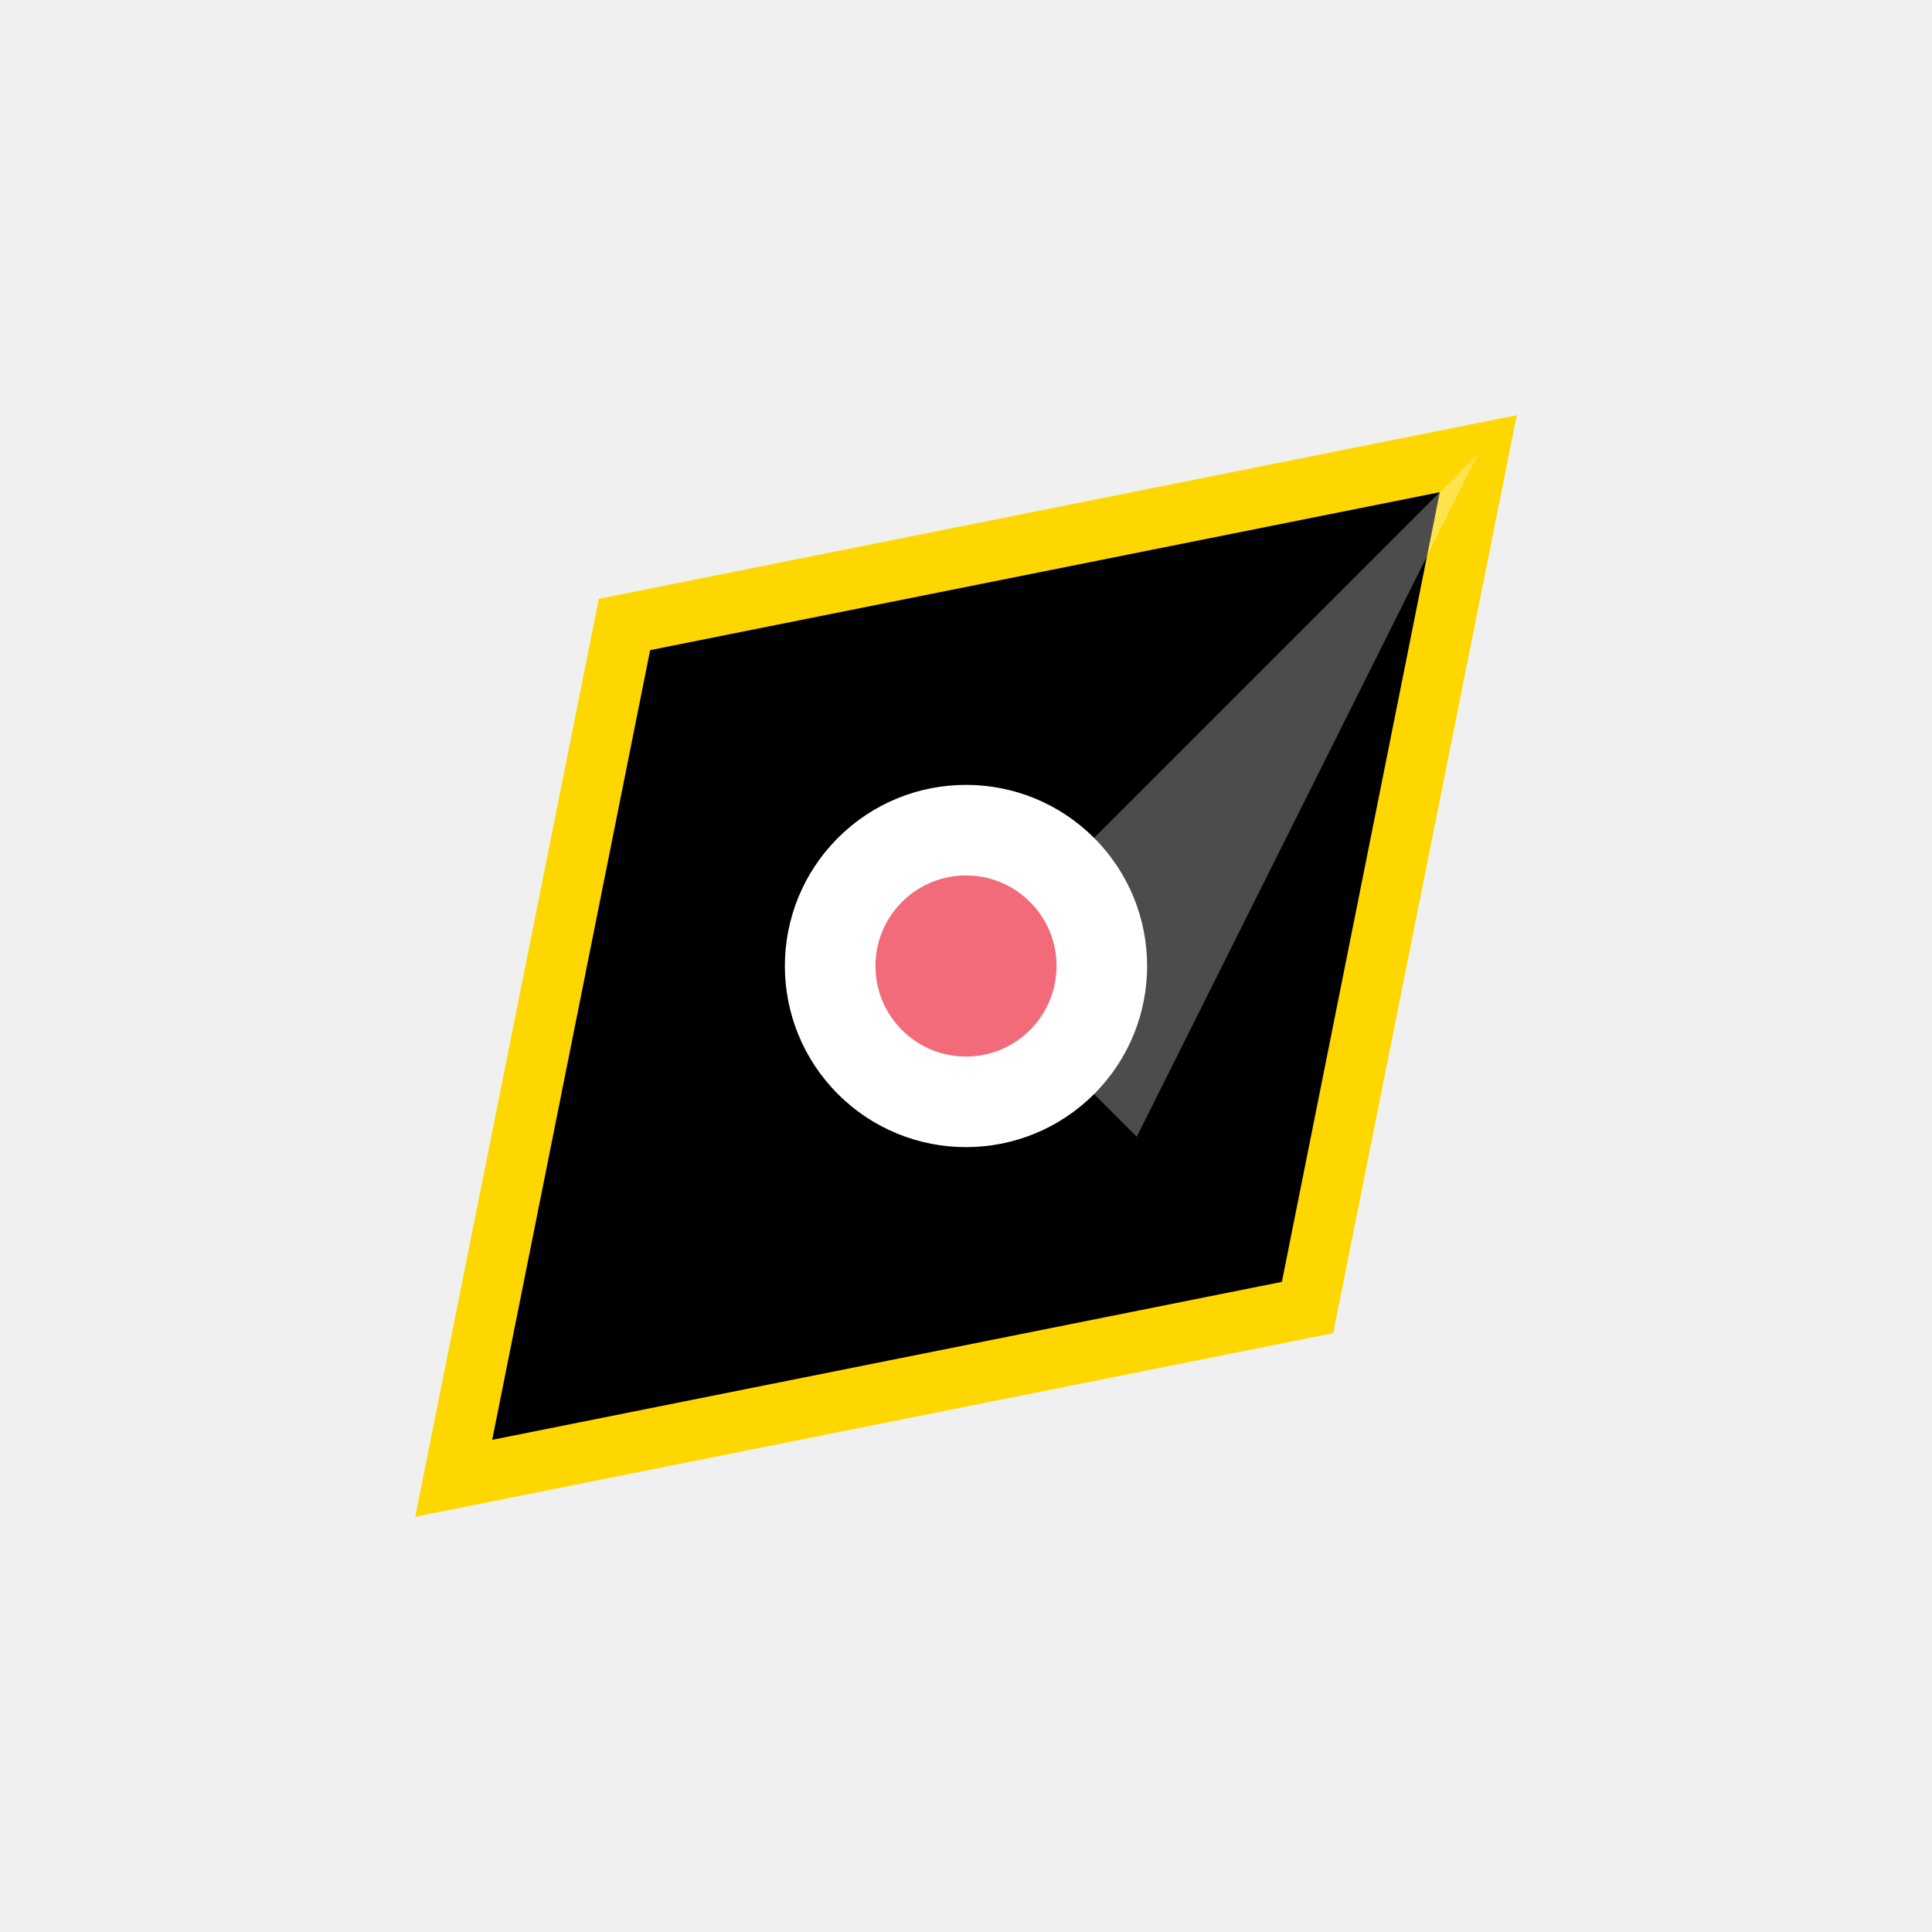
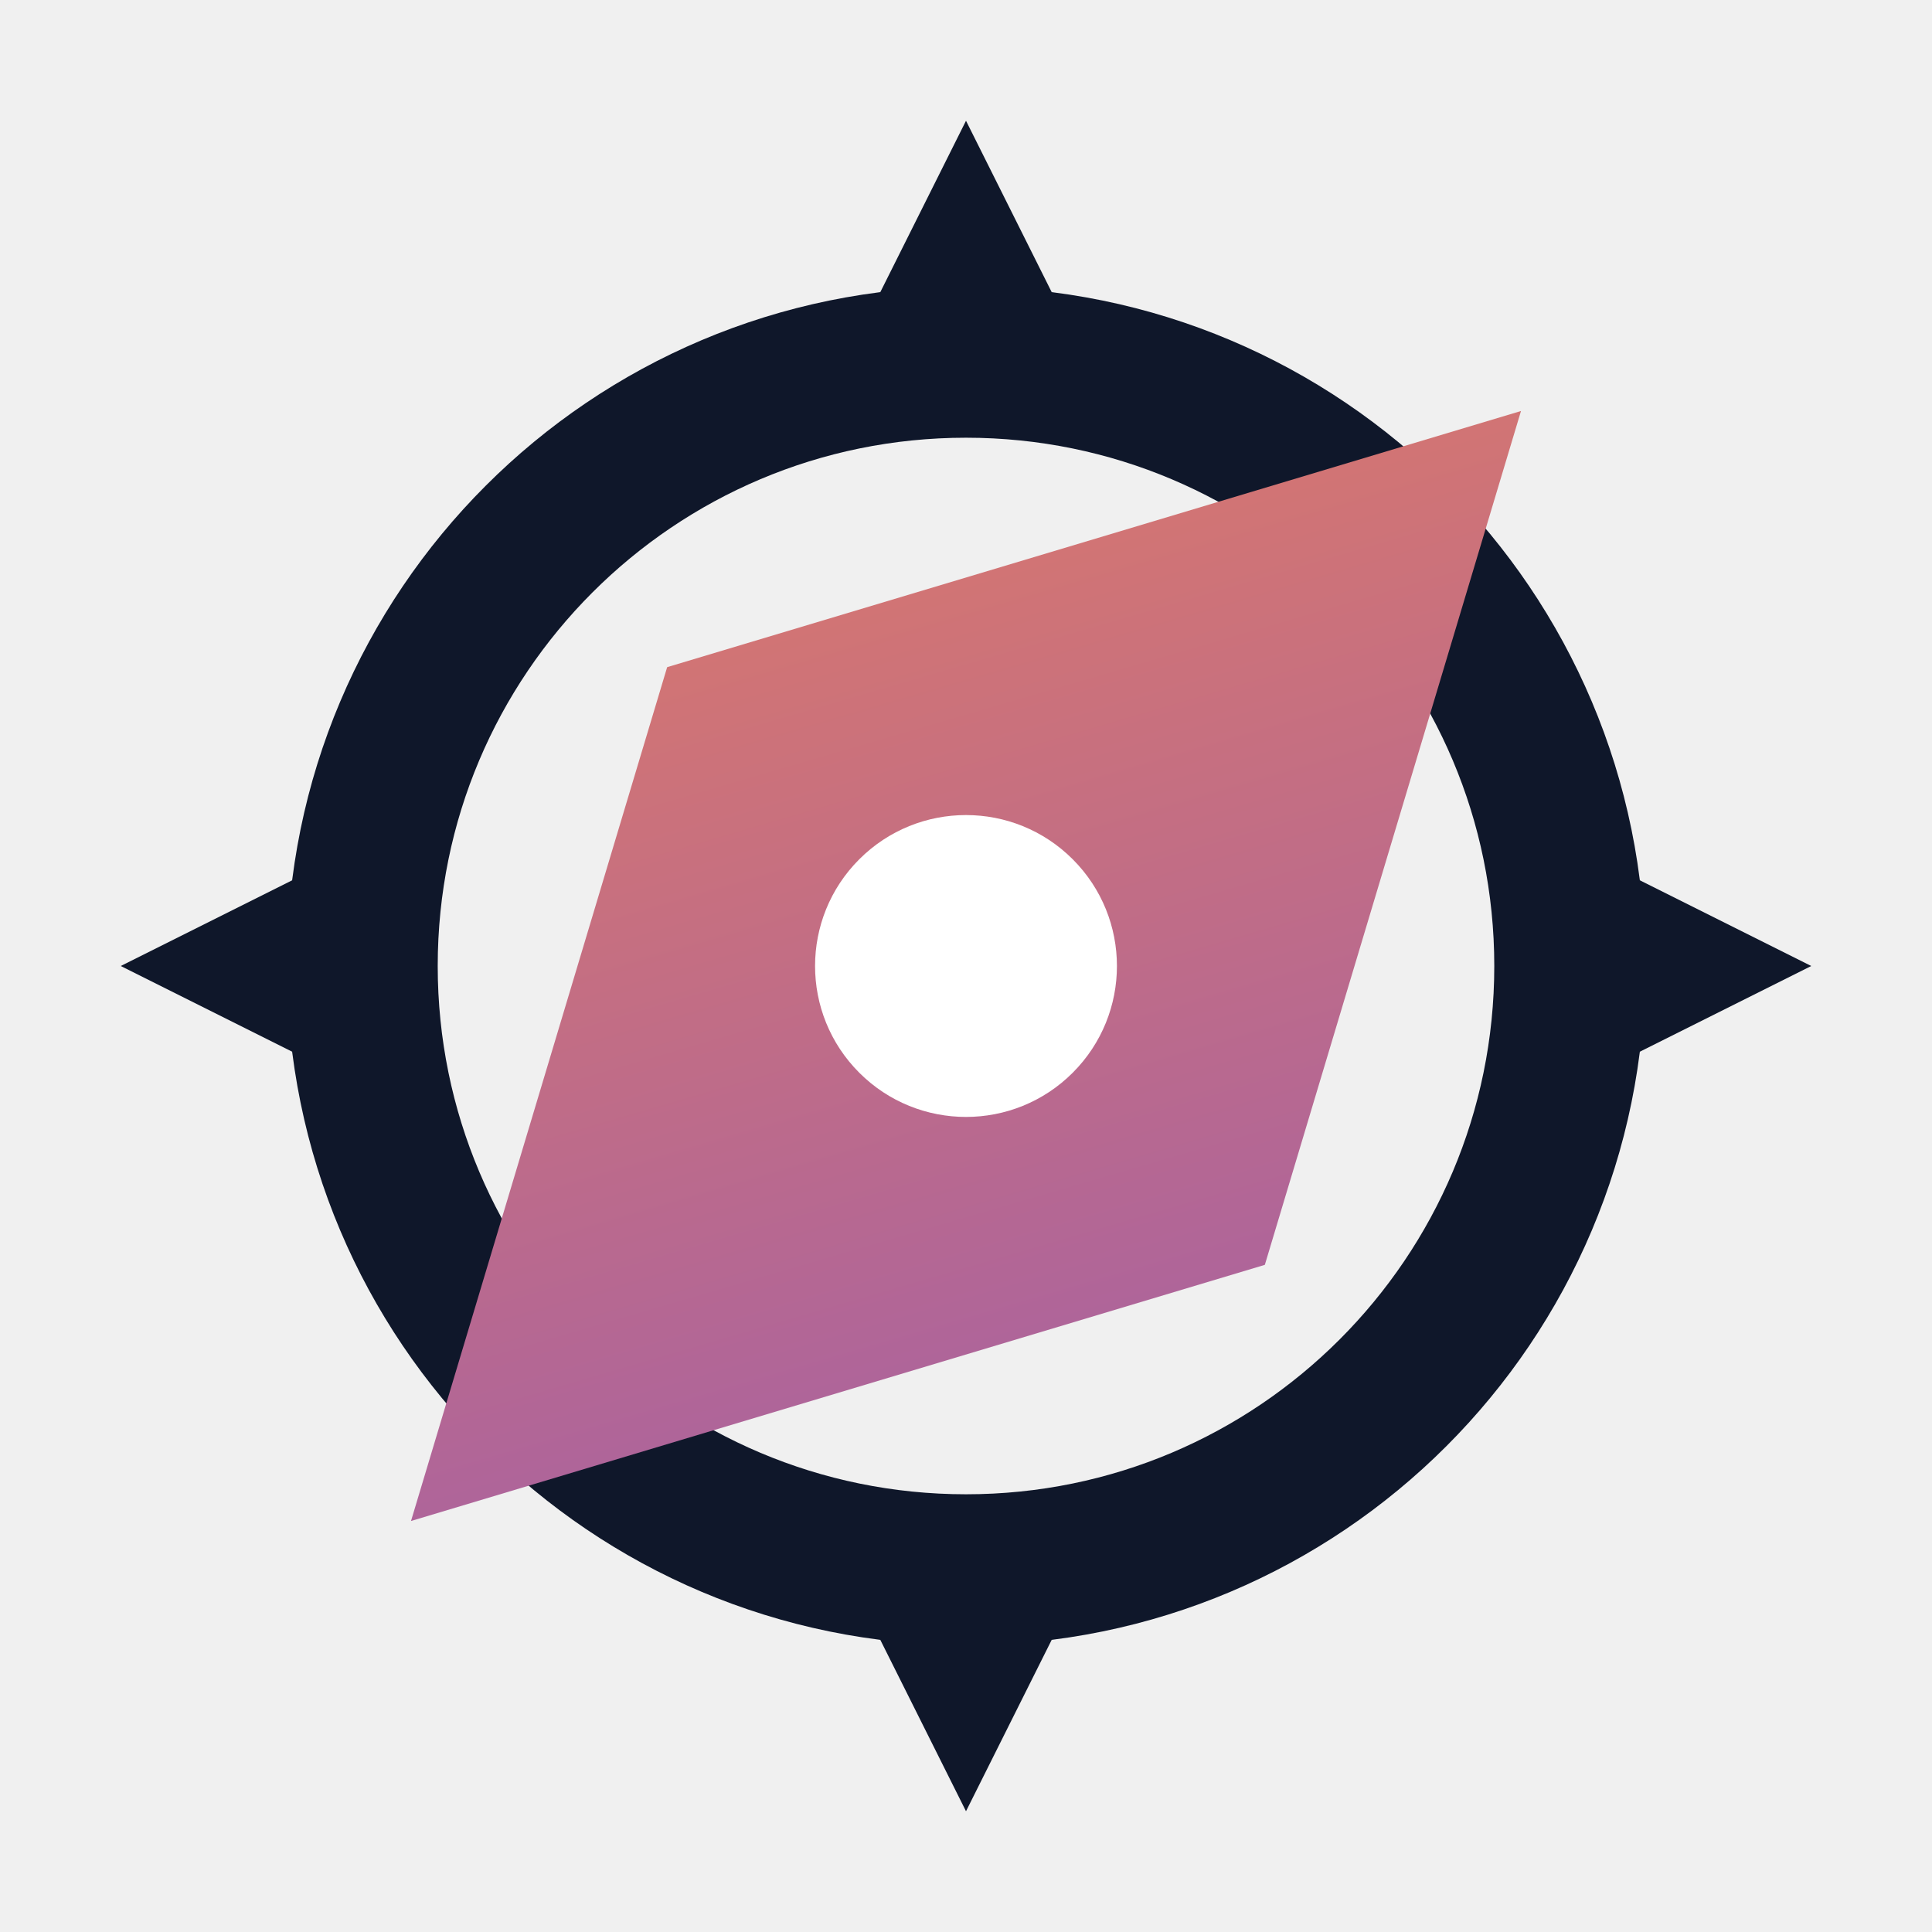
<svg xmlns="http://www.w3.org/2000/svg" viewBox="0 0 32 32">
  <defs>
-     <linearGradient id="compassGrad" x1="0%" y1="0%" x2="100%" y2="100%">
-       <stop offset="0%" stopColor="#FB923C" />
-       <stop offset="100%" stopColor="#F26B7A" />
+     <linearGradient id="guidenOriginalGrad" x1="0%" y1="0%" x2="100%" y2="100%">
+       <stop offset="0%" stop-color="#E27C62" />
+       <stop offset="100%" stop-color="#9E5DAC" />
    </linearGradient>
  </defs>
+   <path d="M16 2l1.5 3h-3z" fill="#0F172A" />
+   <path d="M16 30l-1.5-3h3z" fill="#0F172A" />
+   <path d="M30 16l-3 1.5v-3z" fill="#0F172A" />
+   <path d="M2 16l3-1.5v3z" fill="#0F172A" />
+   <circle cx="16" cy="16" r="10" fill="none" stroke="#0F172A" stroke-width="2.5" />
  <g transform="rotate(45 16 16)">
-     <path d="M16 4L24 16L16 28L8 16Z" fill="url(#compassGrad)" stroke="#FFD700" stroke-width="1" />
-     <path d="M16 4L20 16L16 16Z" fill="white" fill-opacity="0.3" />
-     <circle cx="16" cy="16" r="3" fill="white" />
-     <circle cx="16" cy="16" r="1.5" fill="#F26B7A" />
+     <path d="M16 3L23 16L16 29L9 16Z" fill="url(#guidenOriginalGrad)" />
+     <circle cx="16" cy="16" r="2.5" fill="white" />
  </g>
</svg>
